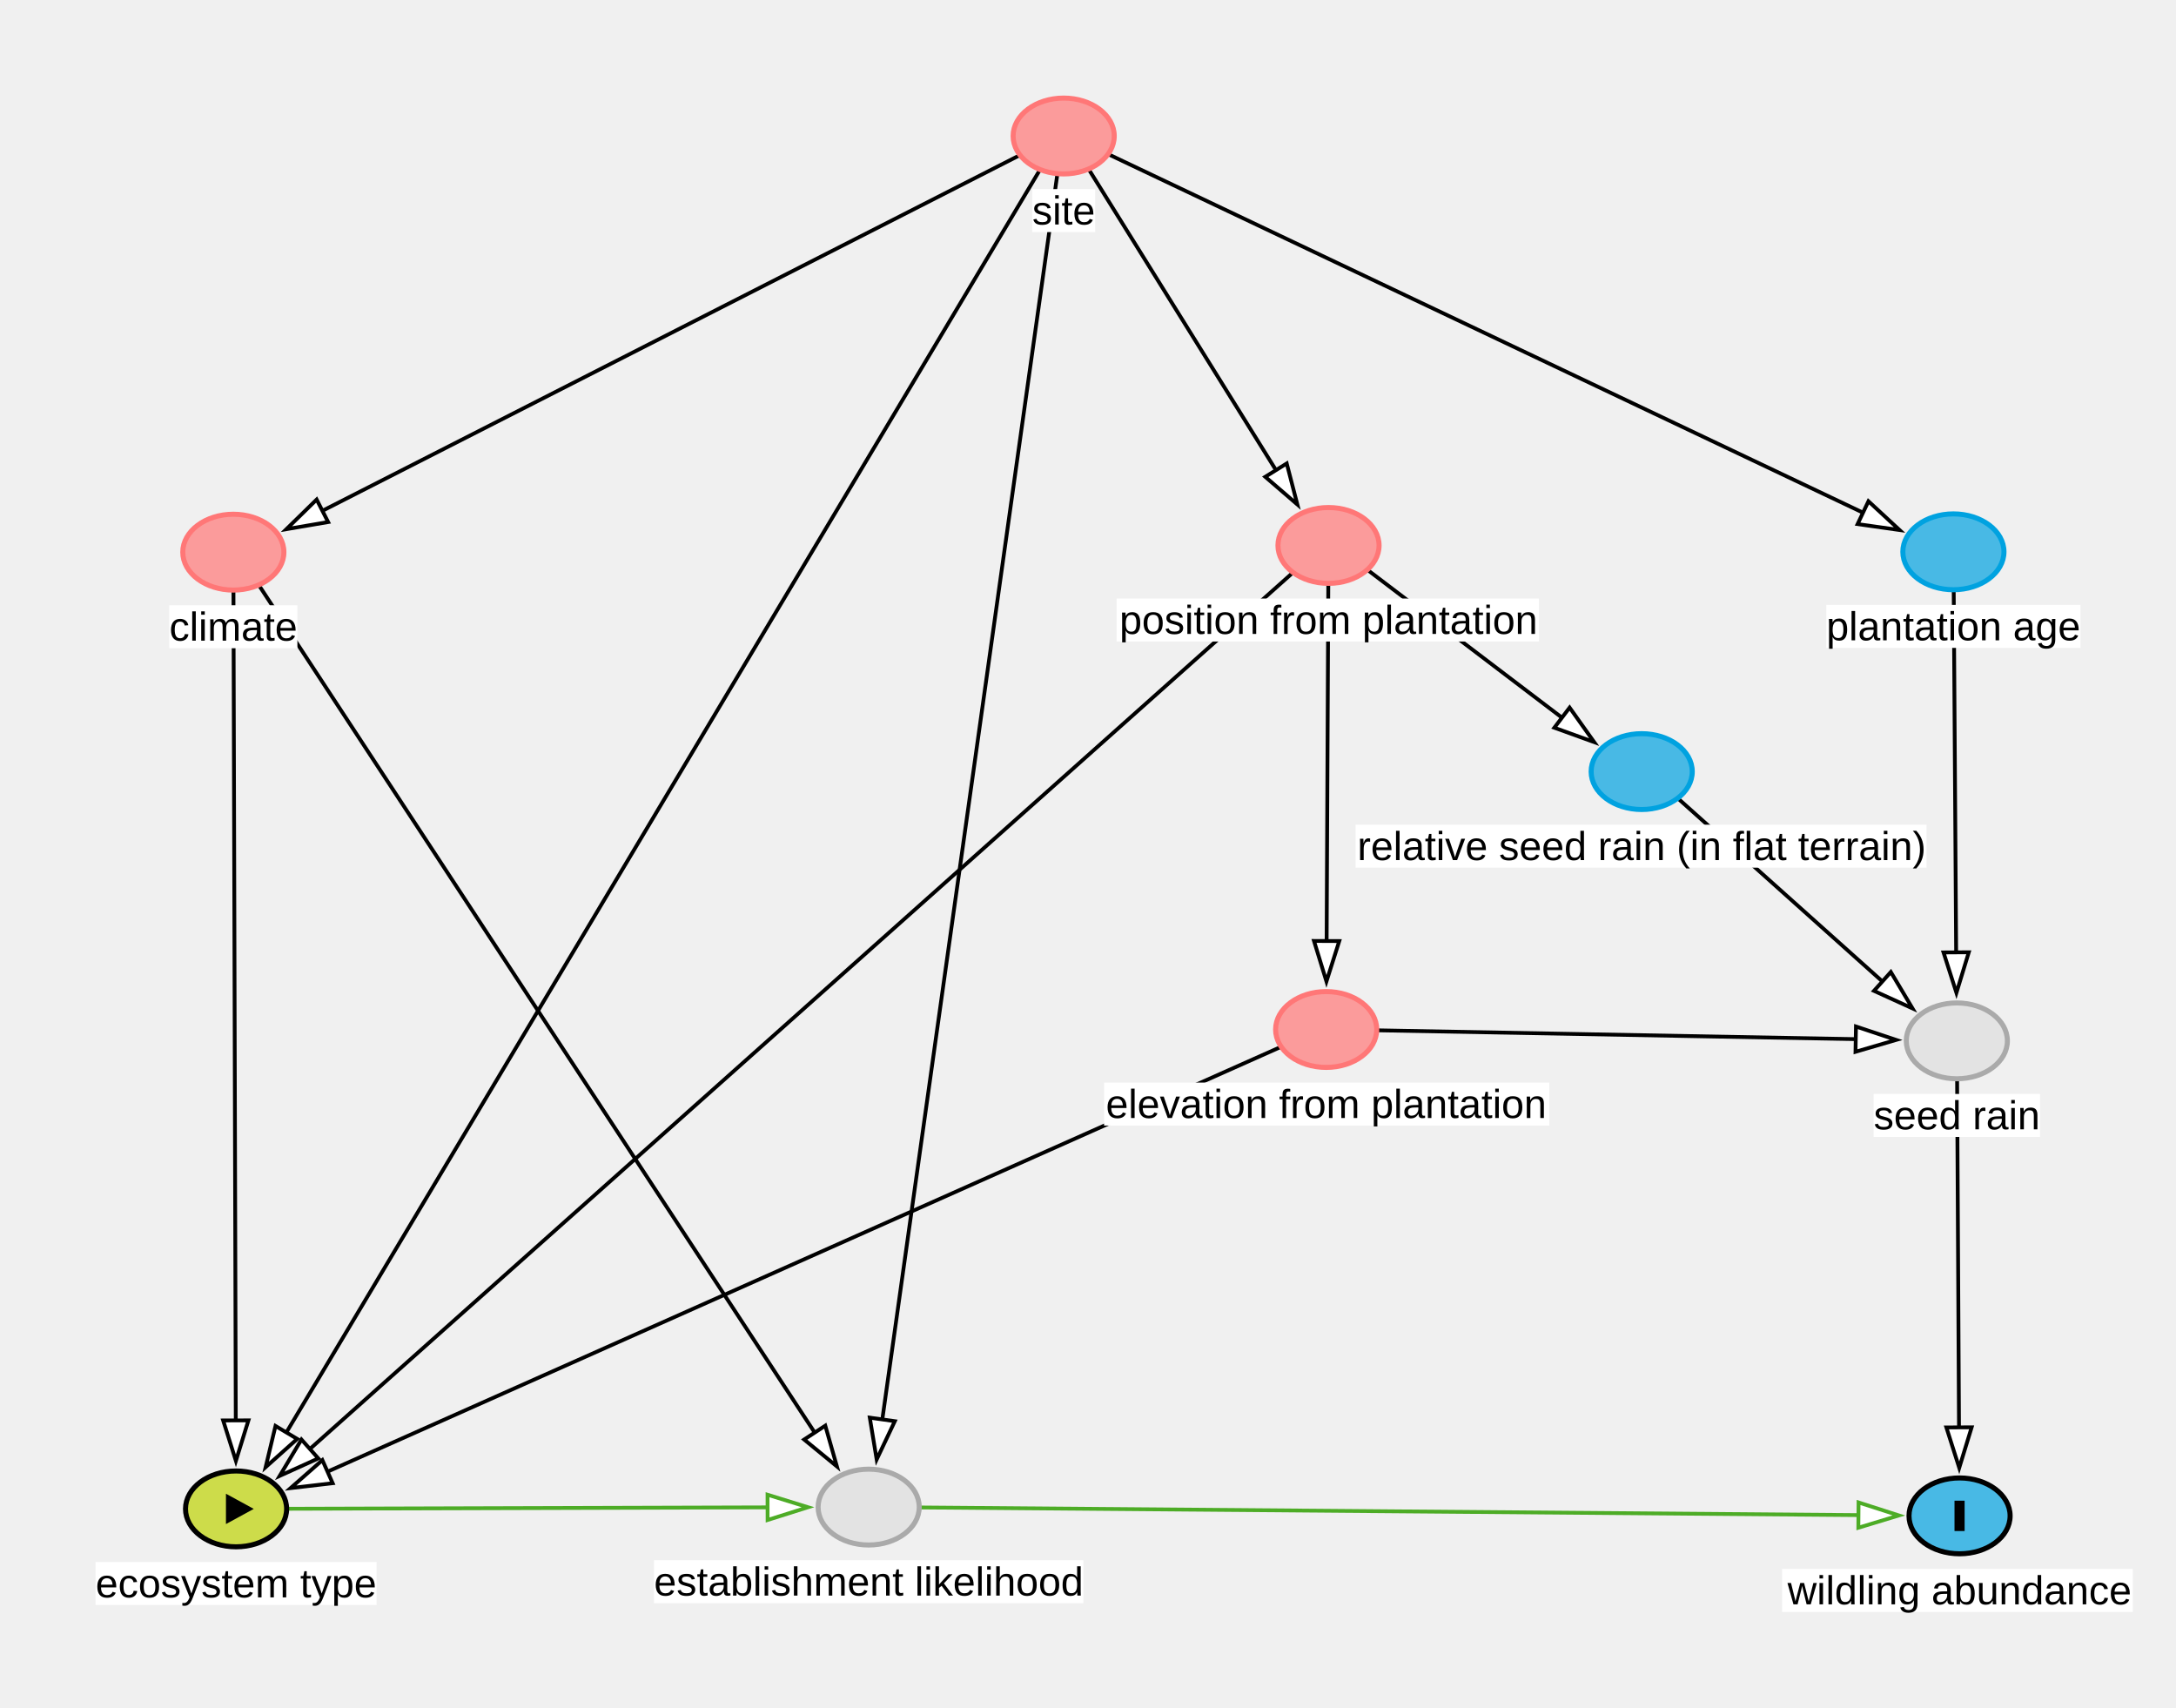
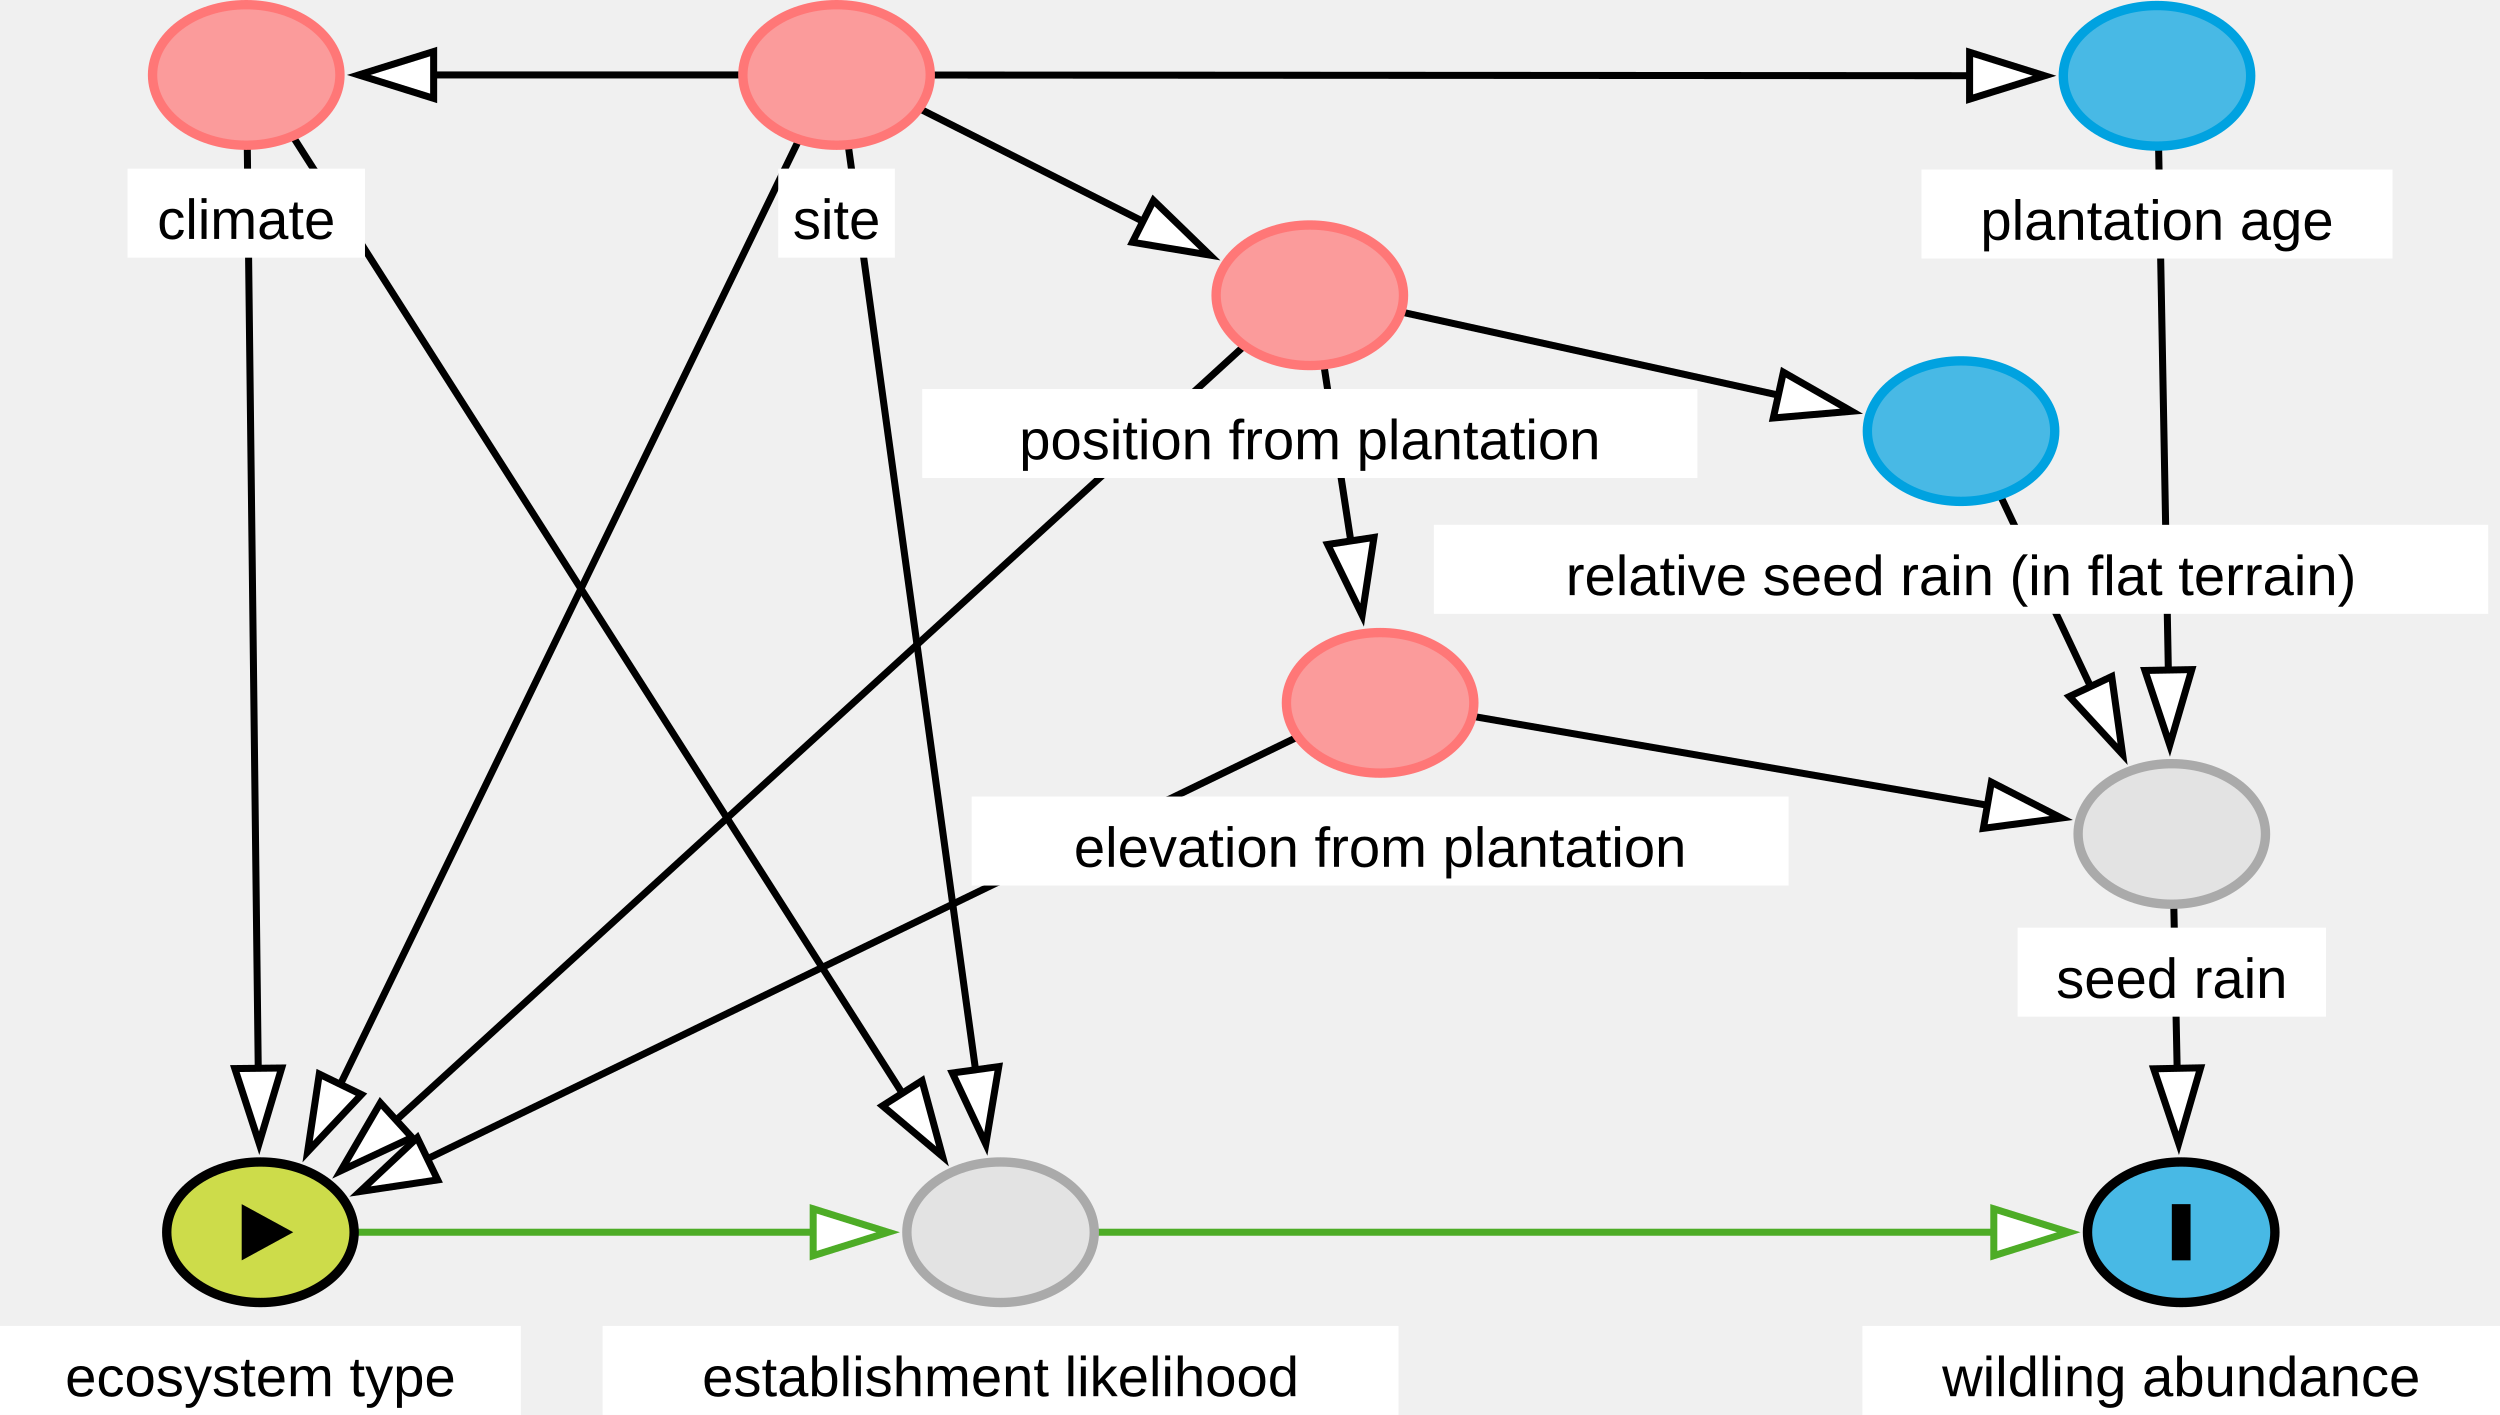
- <svg xmlns="http://www.w3.org/2000/svg" width="22.776cm" height="17.869cm" style="font-family:Arial, sans-serif" version="1.1" id="svg188">
+ <svg xmlns="http://www.w3.org/2000/svg" width="533.636" height="302.029" style="font-family:Arial, sans-serif" version="1.1" id="svg188">
  <defs id="defs192" />
-   <g class="path" id="g6" transform="translate(-148.2339,-68.73787)">
-     <path d="m 261.62,665.51 205.26,-0.6" id="path2" style="fill:none;stroke:#4dac26;stroke-width:1.5" />
-     <path class="arrowfront" d="M -1,0 15,5 V -5 Z" transform="rotate(179.832,232.9538,332.7958)" id="path4" style="fill:#ffffff;stroke:#4dac26;stroke-width:1.5" />
+   <g class="path" id="g6" transform="translate(-1.419977,-27.9839)">
+     <path d="M 77.01,291.01 H 190" id="path2" style="fill:none;stroke:#4dac26;stroke-width:1.5" />
+     <path class="arrowfront" d="M -1,0 15,5 V -5 Z" transform="rotate(180,94.99812,145.5065)" id="path4" style="fill:#ffffff;stroke:#4dac26;stroke-width:1.5" />
  </g>
-   <g class="path" id="g12" transform="translate(-148.2339,-68.73787)">
-     <path d="m 511.88,664.99 386.56,3.15" id="path8" style="fill:none;stroke:#4dac26;stroke-width:1.5" />
-     <path class="arrowfront" d="M -1,0 15,5 V -5 Z" transform="rotate(-179.5326,450.5811,332.2374)" id="path10" style="fill:#ffffff;stroke:#4dac26;stroke-width:1.5" />
+   <g class="path" id="g12" transform="translate(-1.419977,-27.9839)">
+     <path d="M 278.49,185.24 79.16,281.88" id="path8" style="fill:none;stroke:#000000;stroke-width:1.5" />
+     <path class="arrowfront" d="M -1,0 15,5 V -5 Z" transform="rotate(-25.8666,653.3182,-31.42313)" id="path10" style="fill:#ffffff;stroke:#000000;stroke-width:1.5" />
  </g>
-   <g class="path" id="g18" transform="translate(-148.2339,-68.73787)">
-     <path d="m 921.12,302 1.07,158.43" id="path14" style="fill:none;stroke:#000000;stroke-width:1.5" />
-     <path class="arrowfront" d="M -1,0 15,5 V -5 Z" transform="rotate(-90.38631,689.765,-227.7811)" id="path16" style="fill:#ffffff;stroke:#000000;stroke-width:1.5" />
+   <g class="path" id="g18" transform="translate(-1.419977,-27.9839)">
+     <path d="m 315.65,180.87 124.77,21.55" id="path14" style="fill:none;stroke:#000000;stroke-width:1.5" />
+     <path class="arrowfront" d="M -1,0 15,5 V -5 Z" transform="rotate(-170.199,228.8854,82.32931)" id="path16" style="fill:#ffffff;stroke:#000000;stroke-width:1.5" />
  </g>
-   <g class="path" id="g24" transform="translate(-148.2339,-68.73787)">
-     <path d="M 659.76,295.17 259.63,651.84" id="path20" style="fill:none;stroke:#000000;stroke-width:1.5" />
-     <path class="arrowfront" d="M -1,0 15,5 V -5 Z" transform="rotate(-41.71249,985.2698,-14.80883)" id="path22" style="fill:#ffffff;stroke:#000000;stroke-width:1.5" />
+   <g class="path" id="g24" transform="translate(-1.419977,-27.9839)">
+     <path d="M 235,291.01 H 442.01" id="path20" style="fill:none;stroke:#4dac26;stroke-width:1.5" />
+     <path class="arrowfront" d="M -1,0 15,5 V -5 Z" transform="rotate(180,221.0028,145.5065)" id="path22" style="fill:#ffffff;stroke:#4dac26;stroke-width:1.5" />
  </g>
-   <g class="path" id="g30" transform="translate(-148.2339,-68.73787)">
-     <path d="m 673.71,299.48 -0.73,156.46" id="path26" style="fill:none;stroke:#000000;stroke-width:1.5" />
-     <path class="arrowfront" d="M -1,0 15,5 V -5 Z" transform="rotate(-89.73368,565.5217,-110.0879)" id="path28" style="fill:#ffffff;stroke:#000000;stroke-width:1.5" />
+   <g class="path" id="g30" transform="translate(-1.419977,-27.9839)">
+     <path d="M 462.18,59.17 464.54,186" id="path26" style="fill:none;stroke:#000000;stroke-width:1.5" />
+     <path class="arrowfront" d="M -1,0 15,5 V -5 Z" transform="rotate(-91.06615,323.5566,-134.9894)" id="path28" style="fill:#ffffff;stroke:#000000;stroke-width:1.5" />
  </g>
-   <g class="path" id="g36" transform="translate(-148.2339,-68.73787)">
-     <path d="m 689.15,294.09 88.94,67.58" id="path32" style="fill:none;stroke:#000000;stroke-width:1.5" />
-     <path class="arrowfront" d="M -1,0 15,5 V -5 Z" transform="rotate(-142.7745,449.9487,49.80863)" id="path34" style="fill:#ffffff;stroke:#000000;stroke-width:1.5" />
+   <g class="path" id="g36" transform="translate(-1.419977,-27.9839)">
+     <path d="M 267.06,101.77 74.91,277.2" id="path32" style="fill:none;stroke:#000000;stroke-width:1.5" />
+     <path class="arrowfront" d="M -1,0 15,5 V -5 Z" transform="rotate(-42.39611,394.8274,42.02599)" id="path34" style="fill:#ffffff;stroke:#000000;stroke-width:1.5" />
  </g>
-   <g class="path" id="g42" transform="translate(-148.2339,-68.73787)">
-     <path d="M 655.06,482.77 264.1,656.93" id="path38" style="fill:none;stroke:#000000;stroke-width:1.5" />
-     <path class="arrowfront" d="M -1,0 15,5 V -5 Z" transform="rotate(-24.0114,1676.608,-292.4691)" id="path40" style="fill:#ffffff;stroke:#000000;stroke-width:1.5" />
+   <g class="path" id="g42" transform="translate(-1.419977,-27.9839)">
+     <path d="m 284,105.84 8.02,52.44" id="path38" style="fill:none;stroke:#000000;stroke-width:1.5" />
+     <path class="arrowfront" d="M -1,0 15,5 V -5 Z" transform="rotate(-98.69678,213.9661,-46.23756)" id="path40" style="fill:#ffffff;stroke:#000000;stroke-width:1.5" />
  </g>
-   <g class="path" id="g48" transform="translate(-148.2339,-68.73787)">
-     <path d="m 692.86,476.26 204.5,3.78" id="path44" style="fill:none;stroke:#000000;stroke-width:1.5" />
-     <path class="arrowfront" d="M -1,0 15,5 V -5 Z" transform="rotate(-178.941,450.8988,235.8714)" id="path46" style="fill:#ffffff;stroke:#000000;stroke-width:1.5" />
+   <g class="path" id="g48" transform="translate(-1.419977,-27.9839)">
+     <path d="m 300.44,94.57 95.22,20.98" id="path44" style="fill:none;stroke:#000000;stroke-width:1.5" />
+     <path class="arrowfront" d="M -1,0 15,5 V -5 Z" transform="rotate(-167.5736,204.1217,36.23825)" id="path46" style="fill:#ffffff;stroke:#000000;stroke-width:1.5" />
  </g>
-   <g class="path" id="g54" transform="translate(-148.2339,-68.73787)">
-     <path d="m 811.94,384.46 92.14,82.48" id="path50" style="fill:none;stroke:#000000;stroke-width:1.5" />
-     <path class="arrowfront" d="M -1,0 15,5 V -5 Z" transform="rotate(-138.1687,541.2683,60.70795)" id="path52" style="fill:#ffffff;stroke:#000000;stroke-width:1.5" />
+   <g class="path" id="g54" transform="translate(-1.419977,-27.9839)">
+     <path d="m 428.35,133.65 25.71,54.44" id="path50" style="fill:none;stroke:#000000;stroke-width:1.5" />
+     <path class="arrowfront" d="M -1,0 15,5 V -5 Z" transform="rotate(-115.2878,286.6133,-49.7912)" id="path52" style="fill:#ffffff;stroke:#000000;stroke-width:1.5" />
  </g>
-   <g class="path" id="g60" transform="translate(-148.2339,-68.73787)">
-     <path d="m 922.46,495.43 0.84,152.89" id="path56" style="fill:none;stroke:#000000;stroke-width:1.5" />
-     <path class="arrowfront" d="M -1,0 15,5 V -5 Z" transform="rotate(-90.31633,784.0241,-134.9506)" id="path58" style="fill:#ffffff;stroke:#000000;stroke-width:1.5" />
+   <g class="path" id="g60" transform="translate(-1.419977,-27.9839)">
+     <path d="m 465.42,220.99 1.03,50.03" id="path56" style="fill:none;stroke:#000000;stroke-width:1.5" />
+     <path class="arrowfront" d="M -1,0 15,5 V -5 Z" transform="rotate(-91.18737,365.9559,-92.93344)" id="path58" style="fill:#ffffff;stroke:#000000;stroke-width:1.5" />
  </g>
-   <g class="path" id="g66" transform="translate(-148.2339,-68.73787)">
-     <path d="m 240.59,302.14 0.96,343.42" id="path62" style="fill:none;stroke:#000000;stroke-width:1.5" />
-     <path class="arrowfront" d="M -1,0 15,5 V -5 Z" transform="rotate(-90.16065,442.6529,202.3409)" id="path64" style="fill:#ffffff;stroke:#000000;stroke-width:1.5" />
+   <g class="path" id="g66" transform="translate(-1.419977,-27.9839)">
+     <path d="m 54.2,58.98 2.52,212.03" id="path62" style="fill:none;stroke:#000000;stroke-width:1.5" />
+     <path class="arrowfront" d="M -1,0 15,5 V -5 Z" transform="rotate(-90.68242,162.2648,107.481)" id="path64" style="fill:#ffffff;stroke:#000000;stroke-width:1.5" />
  </g>
-   <g class="path" id="g72" transform="translate(-148.2339,-68.73787)">
-     <path d="M 250.59,300.11 478.76,647.92" id="path68" style="fill:none;stroke:#000000;stroke-width:1.5" />
-     <path class="arrowfront" d="M -1,0 15,5 V -5 Z" transform="rotate(-123.2651,414.3098,194.7036)" id="path70" style="fill:#ffffff;stroke:#000000;stroke-width:1.5" />
+   <g class="path" id="g72" transform="translate(-1.419977,-27.9839)">
+     <path d="M 63.88,57.02 202.07,273.99" id="path68" style="fill:none;stroke:#000000;stroke-width:1.5" />
+     <path class="arrowfront" d="M -1,0 15,5 V -5 Z" transform="rotate(-122.4926,176.2068,81.55869)" id="path70" style="fill:#ffffff;stroke:#000000;stroke-width:1.5" />
  </g>
-   <g class="path" id="g78" transform="translate(-148.2339,-68.73787)">
-     <path d="M 559.7,135.8 253.83,648.2" id="path74" style="fill:none;stroke:#000000;stroke-width:1.5" />
-     <path class="arrowfront" d="M -1,0 15,5 V -5 Z" transform="rotate(-59.16503,697.8358,100.5323)" id="path76" style="fill:#ffffff;stroke:#000000;stroke-width:1.5" />
+   <g class="path" id="g78" transform="translate(-1.419977,-27.9839)">
+     <path d="M 171.99,57.74 67.52,272.94" id="path74" style="fill:none;stroke:#000000;stroke-width:1.5" />
+     <path class="arrowfront" d="M -1,0 15,5 V -5 Z" transform="rotate(-64.105,251.7106,82.55124)" id="path76" style="fill:#ffffff;stroke:#000000;stroke-width:1.5" />
  </g>
-   <g class="path" id="g84" transform="translate(-148.2339,-68.73787)">
-     <path d="M 566.55,137.42 495.19,645.03" id="path80" style="fill:none;stroke:#000000;stroke-width:1.5" />
-     <path class="arrowfront" d="M -1,0 15,5 V -5 Z" transform="rotate(-81.99789,618.6165,37.6792)" id="path82" style="fill:#ffffff;stroke:#000000;stroke-width:1.5" />
+   <g class="path" id="g84" transform="translate(-1.419977,-27.9839)">
+     <path d="M 182.46,58.87 211.7,271.19" id="path80" style="fill:none;stroke:#000000;stroke-width:1.5" />
+     <path class="arrowfront" d="M -1,0 15,5 V -5 Z" transform="rotate(-97.84192,224.0534,43.32479)" id="path82" style="fill:#ffffff;stroke:#000000;stroke-width:1.5" />
  </g>
-   <g class="path" id="g90" transform="translate(-148.2339,-68.73787)">
-     <path d="M 586.6,129.7 898.79,277.95" id="path86" style="fill:none;stroke:#000000;stroke-width:1.5" />
-     <path class="arrowfront" d="M -1,0 15,5 V -5 Z" transform="rotate(-154.5976,480.719,37.68942)" id="path88" style="fill:#ffffff;stroke:#000000;stroke-width:1.5" />
+   <g class="path" id="g90" transform="translate(-1.419977,-27.9839)">
+     <path d="m 199.99,44 236.85,0.15" id="path86" style="fill:none;stroke:#000000;stroke-width:1.5" />
+     <path class="arrowfront" d="M -1,0 15,5 V -5 Z" transform="rotate(-179.9617,218.4268,22.00387)" id="path88" style="fill:#ffffff;stroke:#000000;stroke-width:1.5" />
  </g>
-   <g class="path" id="g96" transform="translate(-148.2339,-68.73787)">
-     <path d="m 578.87,135.59 82.07,131.84" id="path92" style="fill:none;stroke:#000000;stroke-width:1.5" />
-     <path class="arrowfront" d="M -1,0 15,5 V -5 Z" transform="rotate(-121.9016,404.738,-49.83869)" id="path94" style="fill:#ffffff;stroke:#000000;stroke-width:1.5" />
+   <g class="path" id="g96" transform="translate(-1.419977,-27.9839)">
+     <path d="m 197.58,51.13 61.2,30.86" id="path92" style="fill:none;stroke:#000000;stroke-width:1.5" />
+     <path class="arrowfront" d="M -1,0 15,5 V -5 Z" transform="rotate(-153.2411,139.1411,10.21732)" id="path94" style="fill:#ffffff;stroke:#000000;stroke-width:1.5" />
  </g>
-   <g class="path" id="g102" transform="translate(-148.2339,-68.73787)">
-     <path d="M 551.74,130.08 262.41,277.59" id="path98" style="fill:none;stroke:#000000;stroke-width:1.5" />
-     <path class="arrowfront" d="M -1,0 15,5 V -5 Z" transform="rotate(-27.01322,709.0278,-407.4369)" id="path100" style="fill:#ffffff;stroke:#000000;stroke-width:1.5" />
+   <g class="path" id="g102" transform="translate(-1.419977,-27.9839)">
+     <path d="M 159.99,43.98 H 78.98" id="path98" style="fill:none;stroke:#000000;stroke-width:1.5" />
+     <path class="arrowfront" d="M -1,0 15,5 V -5 Z" transform="translate(78.9829,43.98389)" id="path100" style="fill:#ffffff;stroke:#000000;stroke-width:1.5" />
  </g>
-   <g transform="translate(93.38694,596.8213)" id="g112">
+   <g transform="translate(55.59167,263.029)" id="g112">
    <path z-index="1" d="M 0,0 M 20,0 A 20,15 0 1 1 -20,0 20,15 0 1 1 20,0" id="path104" style="fill:#bed403;fill-opacity:0.7;stroke:#000000;stroke-width:2" />
-     <rect class="textbg" width="111.183" height="17" x="-55.592" y="21" id="rect106" style="fill:#ffffff" />
-     <text class="nodelabel" y="35" id="text108" style="text-anchor:middle">
-       <tspan style="-inkscape-font-specification:'Arial, sans-serif, Normal';font-family:Arial, sans-serif;font-weight:normal;font-style:normal;font-stretch:normal;font-variant:normal;font-size:16px;text-anchor:middle;text-align:center;writing-mode:lr;font-variant-ligatures:normal;font-variant-caps:normal;font-variant-numeric:normal;font-feature-settings:normal" id="tspan916">ecosystem type</tspan>
-     </text>
+     <rect class="textbg" width="111.183" height="19" x="-55.592" y="20" id="rect106" style="fill:#ffffff" />
+     <text class="nodelabel" y="35" id="text108" style="text-anchor:middle">ecosystem type</text>
    <path d="M -4,-6 7,0 -4,6 Z" id="path110" style="fill:#000000" />
  </g>
-   <g transform="translate(772.7661,218.2621)" id="g120">
-     <path z-index="1" d="M 0,0 M 20,0 A 20,15 0 1 1 -20,0 20,15 0 1 1 20,0" id="path114" style="fill:#00a2e0;fill-opacity:0.7;stroke:#00a2e0;stroke-width:2" />
-     <rect class="textbg" width="100.55" height="17" x="-50.275" y="21" id="rect116" style="fill:#ffffff" />
-     <text class="nodelabel" y="35" id="text118" style="text-anchor:middle">
-       <tspan style="-inkscape-font-specification:'Arial, sans-serif, Normal';font-family:Arial, sans-serif;font-weight:normal;font-style:normal;font-stretch:normal;font-variant:normal;font-size:16px;text-anchor:middle;text-align:center;writing-mode:lr;font-variant-ligatures:normal;font-variant-caps:normal;font-variant-numeric:normal;font-feature-settings:normal" id="tspan912">plantation age</tspan>
-     </text>
+   <g transform="translate(294.5952,150.0264)" id="g120">
+     <path z-index="1" d="M 0,0 M 20,0 A 20,15 0 1 1 -20,0 20,15 0 1 1 20,0" id="path114" style="fill:#ff7777;fill-opacity:0.7;stroke:#ff7777;stroke-width:2" />
+     <rect class="textbg" width="174.367" height="19" x="-87.183" y="20" id="rect116" style="fill:#ffffff" />
+     <text class="nodelabel" y="35" id="text118" style="text-anchor:middle">elevation from plantation</text>
  </g>
-   <g transform="translate(525.5581,215.7432)" id="g128">
-     <path z-index="1" d="M 0,0 M 20,0 A 20,15 0 1 1 -20,0 20,15 0 1 1 20,0" id="path122" style="fill:#ff7777;fill-opacity:0.7;stroke:#ff7777;stroke-width:2" />
-     <rect class="textbg" width="167.067" height="17" x="-83.833" y="21" id="rect124" style="fill:#ffffff;stroke-width:1.036" />
-     <text class="nodelabel" y="35" id="text126" style="text-anchor:middle">
-       <tspan style="-inkscape-font-specification:'Arial, sans-serif, Normal';font-family:Arial, sans-serif;font-weight:normal;font-style:normal;font-stretch:normal;font-variant:normal;font-size:16px;text-anchor:middle;text-align:center;writing-mode:lr;font-variant-ligatures:normal;font-variant-caps:normal;font-variant-numeric:normal;font-feature-settings:normal" id="tspan904">position from plantation</tspan>
-     </text>
+   <g transform="translate(213.5763,263.029)" id="g128">
+     <path z-index="1" d="M 0,0 M 20,0 A 20,15 0 1 1 -20,0 20,15 0 1 1 20,0" id="path122" style="fill:#dddddd;fill-opacity:0.7;stroke:#aaaaaa;stroke-width:2" />
+     <rect class="textbg" width="169.883" height="19" x="-84.942" y="20" id="rect124" style="fill:#ffffff" />
+     <text class="nodelabel" y="35" id="text126" style="text-anchor:middle">establishment likelihood</text>
  </g>
-   <g transform="translate(524.6323,407.2013)" id="g136">
-     <path z-index="1" d="M 0,0 M 20,0 A 20,15 0 1 1 -20,0 20,15 0 1 1 20,0" id="path130" style="fill:#ff7777;fill-opacity:0.7;stroke:#ff7777;stroke-width:2" />
-     <rect class="textbg" width="176.133" height="17" x="-87.867" y="21" id="rect132" style="fill:#ffffff;stroke-width:0.912" />
-     <text class="nodelabel" y="35" id="text134" style="text-anchor:middle">
-       <tspan style="font-style:normal;font-variant:normal;font-weight:normal;font-stretch:normal;font-size:16px;font-family:Arial, sans-serif;-inkscape-font-specification:'Arial, sans-serif, Normal';font-variant-ligatures:normal;font-variant-caps:normal;font-variant-numeric:normal;font-feature-settings:normal;text-align:center;writing-mode:lr-tb;text-anchor:middle" id="tspan906">elevation from plantation</tspan>
-     </text>
+   <g transform="translate(460.4189,16.18441)" id="g136">
+     <path z-index="1" d="M 0,0 M 20,0 A 20,15 0 1 1 -20,0 20,15 0 1 1 20,0" id="path130" style="fill:#00a2e0;fill-opacity:0.7;stroke:#00a2e0;stroke-width:2" />
+     <rect class="textbg" width="100.55" height="19" x="-50.275" y="20" id="rect132" style="fill:#ffffff" />
+     <text class="nodelabel" y="35" id="text134" style="text-anchor:middle">plantation age</text>
  </g>
-   <g transform="translate(649.4543,305.1924)" id="g144">
-     <path z-index="1" d="M 0,0 M 20,0 A 20,15 0 1 1 -20,0 20,15 0 1 1 20,0" id="path138" style="fill:#00a2e0;fill-opacity:0.7;stroke:#00a2e0;stroke-width:2" />
-     <rect class="textbg" width="225.883" height="17" x="-113.192" y="21" id="rect140" style="fill:#ffffff;stroke-width:1.026" />
-     <text class="nodelabel" y="35" id="text142" style="text-anchor:middle">
-       <tspan style="font-style:normal;font-variant:normal;font-weight:normal;font-stretch:normal;font-size:16px;font-family:Arial, sans-serif;-inkscape-font-specification:'Arial, sans-serif, Normal';font-variant-ligatures:normal;font-variant-caps:normal;font-variant-numeric:normal;font-feature-settings:normal;text-align:center;writing-mode:lr-tb;text-anchor:middle" id="tspan908">relative seed rain (in flat terrain)</tspan>
-     </text>
+   <g transform="translate(279.5851,63.02679)" id="g144">
+     <path z-index="1" d="M 0,0 M 20,0 A 20,15 0 1 1 -20,0 20,15 0 1 1 20,0" id="path138" style="fill:#ff7777;fill-opacity:0.7;stroke:#ff7777;stroke-width:2" />
+     <rect class="textbg" width="165.467" height="19" x="-82.733" y="20" id="rect140" style="fill:#ffffff" />
+     <text class="nodelabel" y="35" id="text142" style="text-anchor:middle">position from plantation</text>
  </g>
-   <g transform="translate(774.1221,411.6941)" id="g152">
-     <path z-index="1" d="M 0,0 M 20,0 A 20,15 0 1 1 -20,0 20,15 0 1 1 20,0" id="path146" style="fill:#dddddd;fill-opacity:0.7;stroke:#aaaaaa;stroke-width:2" />
-     <rect class="textbg" width="65.833" height="17" x="-32.917" y="21" id="rect148" style="fill:#ffffff" />
-     <text class="nodelabel" y="35" id="text150" style="text-anchor:middle">
-       <tspan style="-inkscape-font-specification:'Arial, sans-serif, Normal';font-family:Arial, sans-serif;font-weight:normal;font-style:normal;font-stretch:normal;font-variant:normal;font-size:16px;text-anchor:middle;text-align:center;writing-mode:lr;font-variant-ligatures:normal;font-variant-caps:normal;font-variant-numeric:normal;font-feature-settings:normal" id="tspan910">seed rain</tspan>
-     </text>
+   <g transform="translate(418.5955,92.02665)" id="g152">
+     <path z-index="1" d="M 0,0 M 20,0 A 20,15 0 1 1 -20,0 20,15 0 1 1 20,0" id="path146" style="fill:#00a2e0;fill-opacity:0.7;stroke:#00a2e0;stroke-width:2" />
+     <rect class="textbg" width="225.05" height="19" x="-112.525" y="20" id="rect148" style="fill:#ffffff" />
+     <text class="nodelabel" y="35" id="text150" style="text-anchor:middle">relative seed rain (in flat terrain)</text>
  </g>
-   <g transform="translate(92.3069,218.3981)" id="g160">
-     <path z-index="1" d="M 0,0 M 20,0 A 20,15 0 1 1 -20,0 20,15 0 1 1 20,0" id="path154" style="fill:#ff7777;fill-opacity:0.7;stroke:#ff7777;stroke-width:2" />
-     <rect class="textbg" width="50.683" height="17" x="-25.342" y="21" id="rect156" style="fill:#ffffff" />
-     <text class="nodelabel" y="35" id="text158" style="text-anchor:middle">
-       <tspan style="-inkscape-font-specification:'Arial, sans-serif, Normal';font-family:Arial, sans-serif;font-weight:normal;font-style:normal;font-stretch:normal;font-variant:normal;font-size:16px;text-anchor:middle;text-align:center;writing-mode:lr;font-variant-ligatures:normal;font-variant-caps:normal;font-variant-numeric:normal;font-feature-settings:normal" id="tspan922">climate</tspan>
-     </text>
+   <g transform="translate(463.5812,178.0119)" id="g160">
+     <path z-index="1" d="M 0,0 M 20,0 A 20,15 0 1 1 -20,0 20,15 0 1 1 20,0" id="path154" style="fill:#dddddd;fill-opacity:0.7;stroke:#aaaaaa;stroke-width:2" />
+     <rect class="textbg" width="65.833" height="19" x="-32.917" y="20" id="rect156" style="fill:#ffffff" />
+     <text class="nodelabel" y="35" id="text158" style="text-anchor:middle">seed rain</text>
  </g>
-   <g transform="translate(420.794,53.79527)" id="g168">
-     <path z-index="1" d="M 0,0 M 20,0 A 20,15 0 1 1 -20,0 20,15 0 1 1 20,0" id="path162" style="fill:#ff7777;fill-opacity:0.7;stroke:#ff7777;stroke-width:2" />
-     <rect class="textbg" width="24.9" height="17" x="-12.45" y="21" id="rect164" style="fill:#ffffff" />
-     <text class="nodelabel" y="35" id="text166" style="text-anchor:middle">
-       <tspan style="-inkscape-font-specification:'Arial, sans-serif, Normal';font-family:Arial, sans-serif;font-weight:normal;font-style:normal;font-stretch:normal;font-variant:normal;font-size:16px;text-anchor:middle;text-align:center;writing-mode:lr;font-variant-ligatures:normal;font-variant-caps:normal;font-variant-numeric:normal;font-feature-settings:normal" id="tspan920">site</tspan>
-     </text>
+   <g transform="translate(465.5856,263.029)" id="g170">
+     <path z-index="1" d="M 0,0 M 20,0 A 20,15 0 1 1 -20,0 20,15 0 1 1 20,0" id="path162" style="fill:#00a2e0;fill-opacity:0.7;stroke:#000000;stroke-width:2" />
+     <rect class="textbg" width="136.1" height="19" x="-68.05" y="20" id="rect164" style="fill:#ffffff" />
+     <text class="nodelabel" y="35" id="text166" style="text-anchor:middle">wildling abundance</text>
+     <path d="M -2,-6 H 2 V 6 h -4 z" id="path168" style="fill:#000000" />
  </g>
-   <g transform="translate(775.2021,599.5783)" id="g178">
-     <path z-index="1" d="M 0,0 M 20,0 A 20,15 0 1 1 -20,0 20,15 0 1 1 20,0" id="path170" style="fill:#00a2e0;fill-opacity:0.7;stroke:#000000;stroke-width:2" />
-     <rect class="textbg" width="138.75" height="17" x="-70.225" y="21" id="rect172" style="fill:#ffffff;stroke-width:1.515" />
-     <text class="nodelabel" y="35" id="text174" style="text-anchor:middle">
-       <tspan style="font-style:normal;font-variant:normal;font-weight:normal;font-stretch:normal;font-size:16px;font-family:Arial, sans-serif;-inkscape-font-specification:'Arial, sans-serif, Normal';font-variant-ligatures:normal;font-variant-caps:normal;font-variant-numeric:normal;font-feature-settings:normal;text-align:center;writing-mode:lr-tb;text-anchor:middle" id="tspan914">wildling abundance</tspan>
-     </text>
-     <path d="M -2,-6 H 2 V 6 h -4 z" id="path176" style="fill:#000000" />
+   <g transform="translate(52.56292,15.99999)" id="g178">
+     <path z-index="1" d="M 0,0 M 20,0 A 20,15 0 1 1 -20,0 20,15 0 1 1 20,0" id="path172" style="fill:#ff7777;fill-opacity:0.7;stroke:#ff7777;stroke-width:2" />
+     <rect class="textbg" width="50.683" height="19" x="-25.342" y="20" id="rect174" style="fill:#ffffff" />
+     <text class="nodelabel" y="35" id="text176" style="text-anchor:middle">climate</text>
  </g>
-   <g transform="translate(343.6481,596.1065)" id="g186">
-     <path z-index="1" d="M 0,0 M 20,0 A 20,15 0 1 1 -20,0 20,15 0 1 1 20,0" id="path180" style="fill:#dddddd;fill-opacity:0.7;stroke:#aaaaaa;stroke-width:2" />
-     <rect class="textbg" width="169.883" height="17" x="-84.942" y="21" id="rect182" style="fill:#ffffff" />
-     <text class="nodelabel" y="35" id="text184" style="text-anchor:middle">
-       <tspan style="-inkscape-font-specification:'Arial, sans-serif, Normal';font-family:Arial, sans-serif;font-weight:normal;font-style:normal;font-stretch:normal;font-variant:normal;font-size:16px;text-anchor:middle;text-align:center;writing-mode:lr;font-variant-ligatures:normal;font-variant-caps:normal;font-variant-numeric:normal;font-feature-settings:normal" id="tspan918">establishment likelihood</tspan>
-     </text>
+   <g transform="translate(178.5676,15.99999)" id="g186">
+     <path z-index="1" d="M 0,0 M 20,0 A 20,15 0 1 1 -20,0 20,15 0 1 1 20,0" id="path180" style="fill:#ff7777;fill-opacity:0.7;stroke:#ff7777;stroke-width:2" />
+     <rect class="textbg" width="24.9" height="19" x="-12.45" y="20" id="rect182" style="fill:#ffffff" />
+     <text class="nodelabel" y="35" id="text184" style="text-anchor:middle">site</text>
  </g>
</svg>
